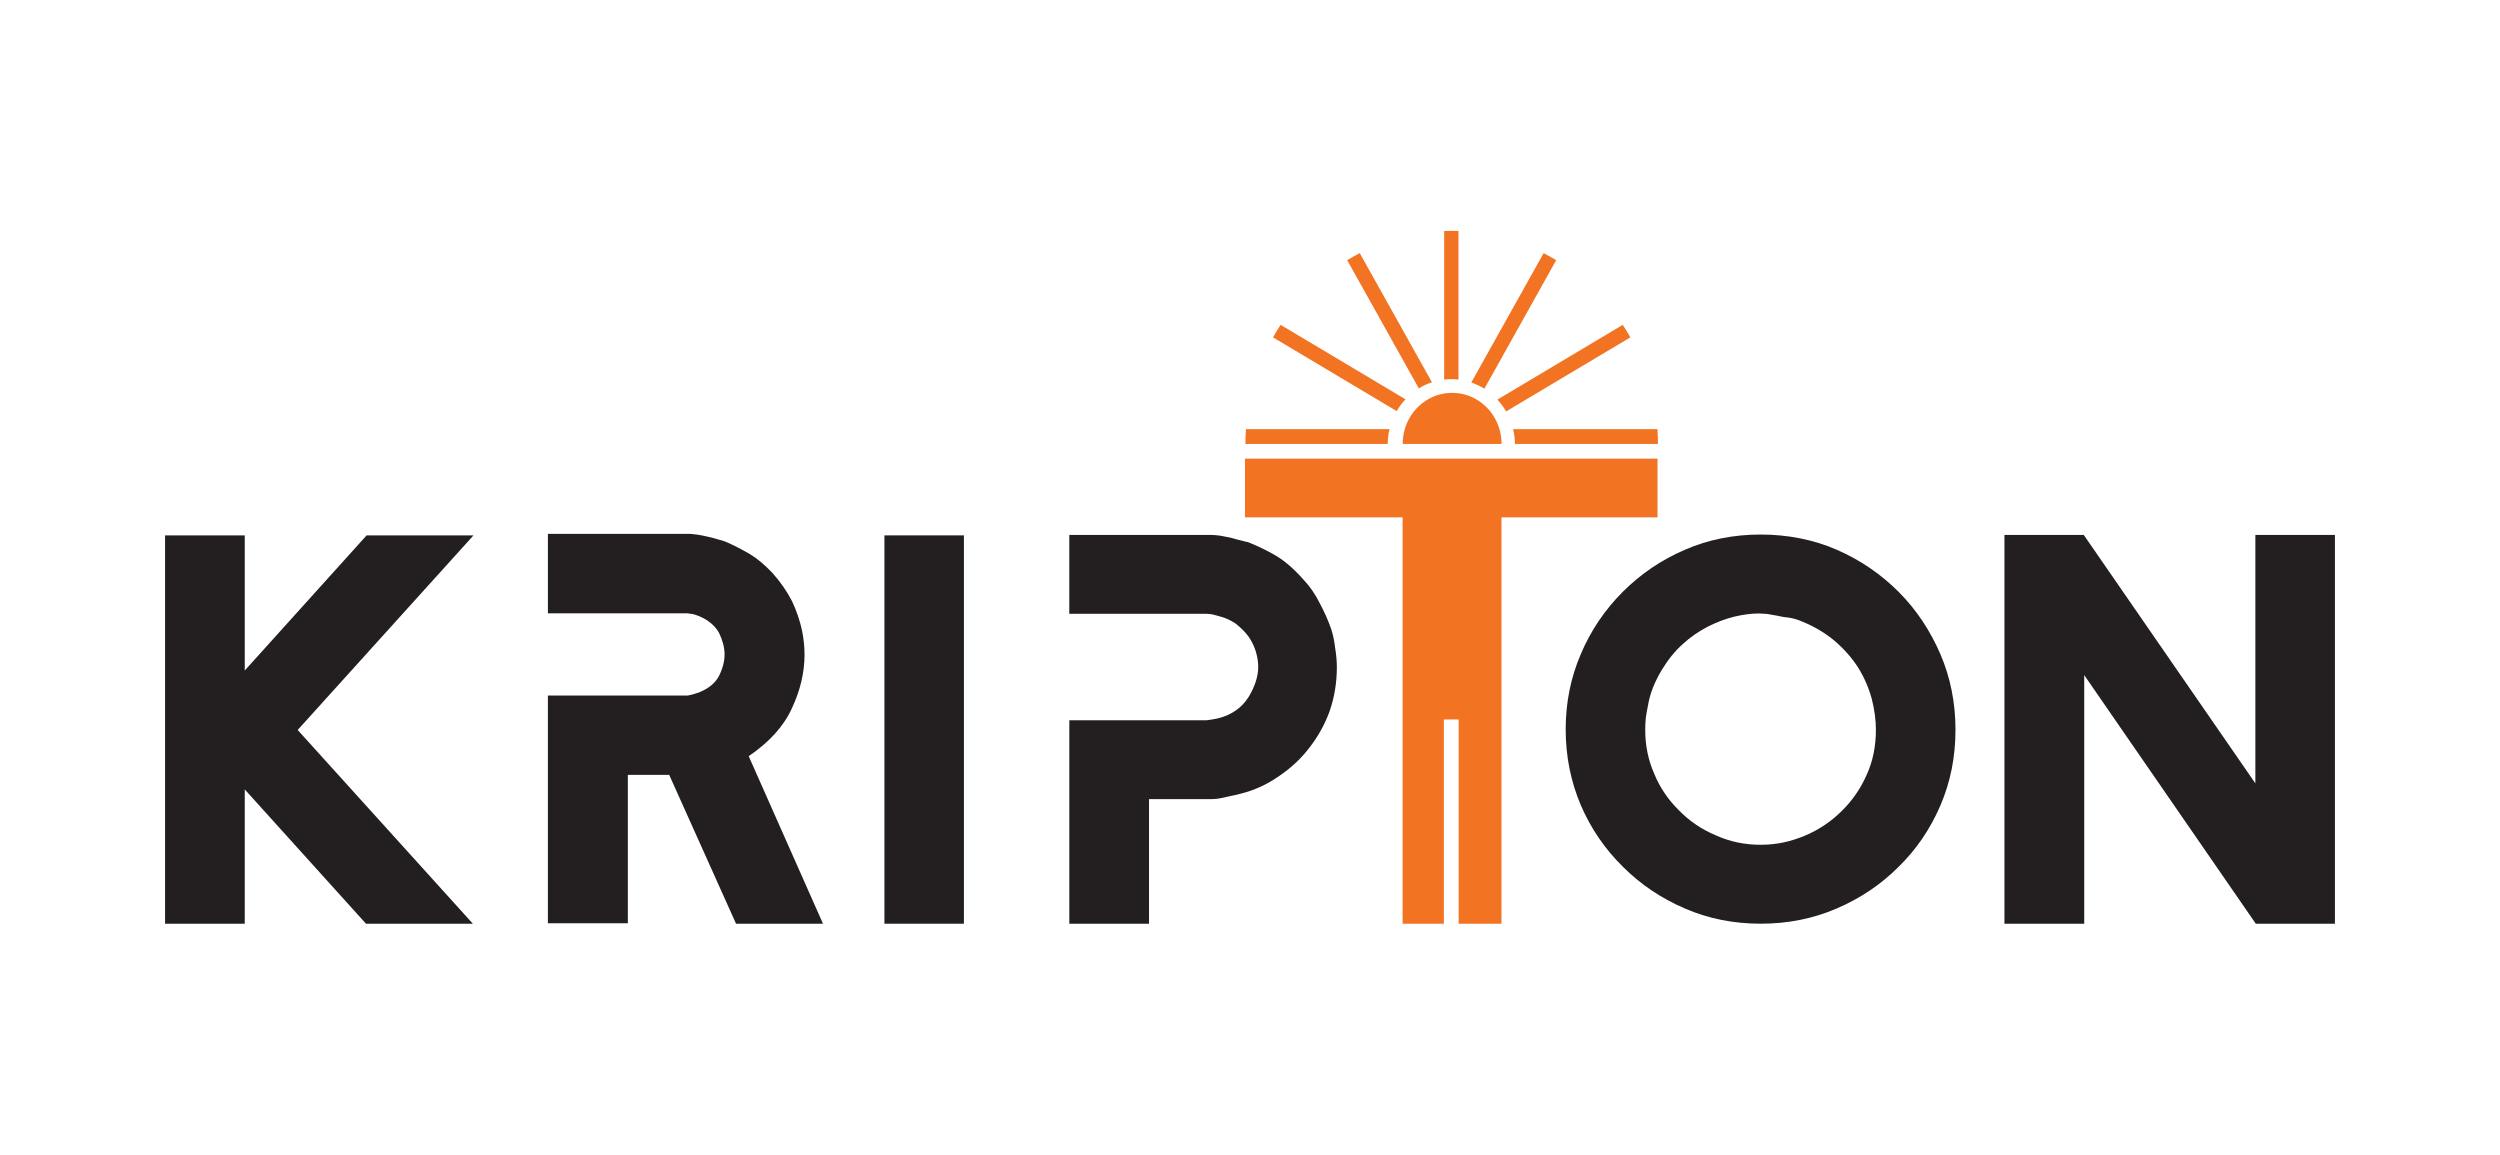
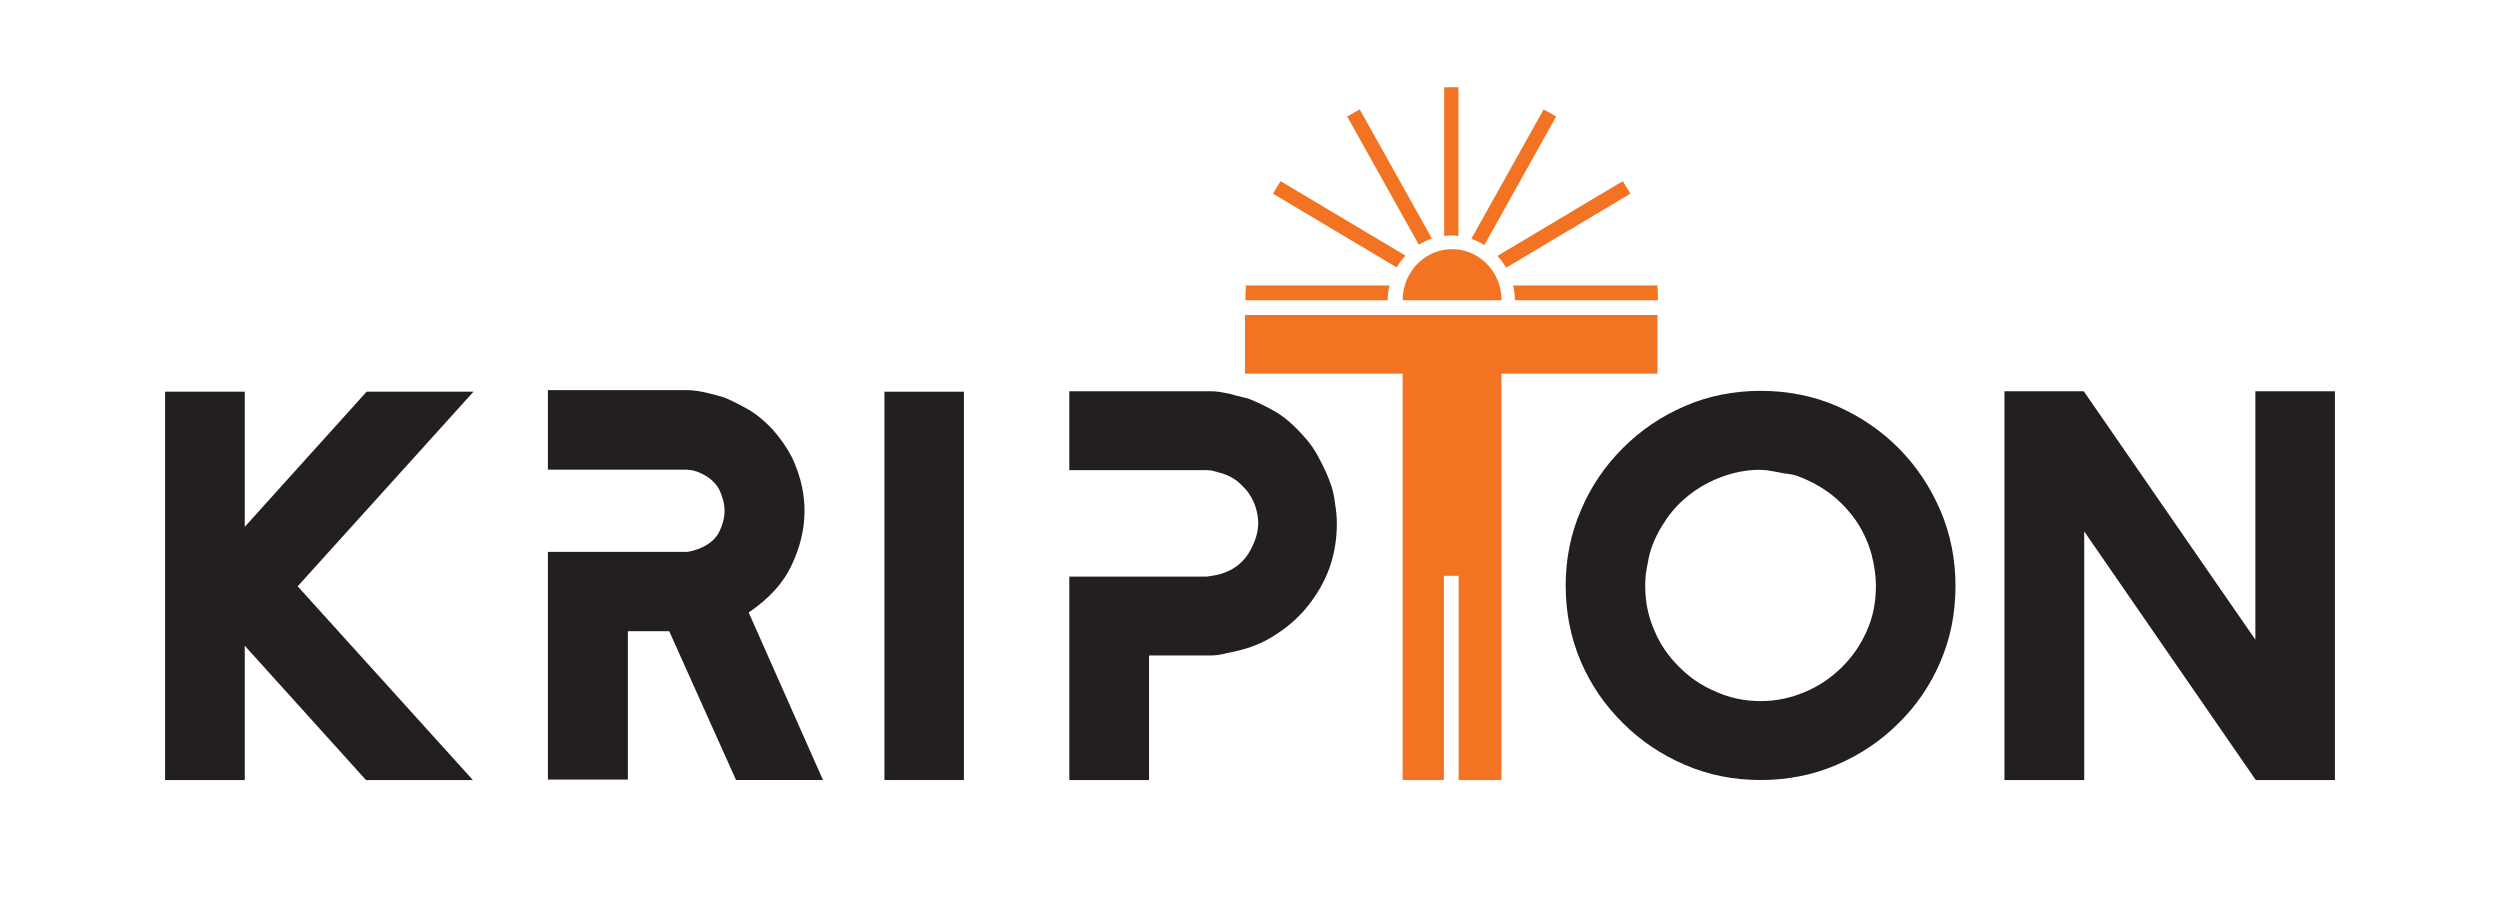
- <svg xmlns="http://www.w3.org/2000/svg" id="Layer_1" version="1.1" viewBox="0 0 2436 1125">
+ <svg xmlns="http://www.w3.org/2000/svg" id="Layer_1" version="1.1" viewBox="0 140 2436 900">
  <defs>
    <style>
      .st0, .st1 {
        fill: #231f20;
      }

      .st0, .st2 {
        fill-rule: evenodd;
      }

      .st2 {
        fill: #f27321;
      }
    </style>
  </defs>
  <polygon class="st0" points="461.38 521.67 290.05 711.29 460.77 900.07 356.62 900.07 238.49 769.21 238.49 900.07 160.84 900.07 160.84 521.67 238.49 521.67 238.49 653.34 357.23 521.67 461.38 521.67" />
  <rect class="st1" x="861.78" y="521.67" width="77.45" height="378.4" />
  <path class="st0" d="M1827.88,711.08c0-9.47-1.37-19.6-4.11-30.43-3.01-10.83-7.47-20.98-13.36-30.43-6.31-9.74-14.2-18.58-23.66-26.53-9.87-8.09-21.53-14.67-34.96-19.75-3.29-1.09-6.51-1.84-9.66-2.27-1.92-.12-3.74-.37-5.46-.7-1.71-.35-3.19-.65-4.42-.93-1.1-.14-4.66-.77-10.69-1.86-5.48-.27-7.89-.41-7.2-.41-7.69,0-15.83,1.02-24.47,3.1-8.38,2.04-16.95,5.28-25.7,9.66-9.21,4.8-17.36,10.48-24.48,17.05-7.41,6.6-14.13,14.82-20.15,24.7-7.41,12.2-12.01,23.99-13.8,35.36-.68,3.15-1.36,6.98-2.05,11.53-.4,3.68-.61,7.66-.61,11.92,0,15.37,2.95,29.68,8.83,42.98,5.36,13.15,13.38,25.01,24.07,35.57,10.15,10.42,22.07,18.5,35.79,24.27,13.7,6.18,28.23,9.24,43.61,9.24s29.06-2.93,43.18-8.83c13.43-5.61,25.36-13.59,35.78-23.86,10.41-10.15,18.58-21.94,24.47-35.38,6.04-13.14,9.05-27.82,9.05-44h0ZM1905.42,711.08c0,26.59-4.94,51.27-14.82,74.03-9.85,22.89-23.44,42.77-40.71,59.62-17.13,17.15-37.22,30.65-60.24,40.52-22.91,9.88-47.59,14.81-74.04,14.81s-51.08-4.93-73.82-14.81c-23.04-9.87-43.19-23.44-60.47-40.71-17.53-17.29-31.17-37.22-40.93-59.85-9.85-23.16-14.79-47.83-14.79-74.03s4.94-50.52,14.79-73.42c9.61-22.74,23.25-42.97,40.93-60.66,17.41-17.41,37.57-31.05,60.47-40.92,22.74-9.87,47.37-14.81,73.82-14.81s51.75,5.01,74.65,15.02c22.9,10.14,42.91,23.85,60.05,41.13,17,17.13,30.5,37.36,40.52,60.66,9.72,22.76,14.59,47.23,14.6,73.42Z" />
  <polygon class="st0" points="2275.16 900.07 2198.05 900.07 2030.86 657.82 2030.86 900.07 1953.12 900.07 1953.12 521.27 2030.44 521.27 2197.63 763.32 2197.63 521.27 2275.16 521.27 2275.16 900.07" />
  <path class="st0" d="M729.55,736.81c20.26-13.77,34.48-29.59,42.23-47.03,8.08-17.2,12.15-34.66,12.15-51.86,0-7.65-.81-15.61-2.46-23.67-2.05-9.54-5.31-19.11-9.69-28.41-4.9-9.57-11.34-18.84-19.14-27.59-7.65-8.06-15.12-14.29-22.24-18.52-8.33-4.78-16.06-8.71-23.03-11.74-1.93-.83-4.28-1.56-7.22-2.27-2.57-.81-5.95-1.7-10.06-2.66-4.78-1.1-8.26-1.8-10.31-2.06-4.43-.57-7.07-.83-8.04-.83h-137.86v77.49h136.02c.52,0,2.18.21,4.85.62,3,.81,5.12,1.49,6.35,2.04,9.09,3.8,15.68,9.36,19.62,16.53,3.51,7.33,5.31,14.34,5.31,20.85s-1.79,13.59-5.31,20.66c-3.53,7.03-10.13,12.52-19.61,16.33h0s-.01.01-.01.01h0s0,0,0,0c-.53.09-2.01.58-6.33,2.01-4.04.95-4.76,1.02-4.88,1.02h-136.02v221.92h77.9v-144.62h40.3l65.06,144.9.06.13h84.73l-72.39-163.26Z" />
  <path class="st0" d="M1300.98,631.57c-.67-6.3-1.9-12.33-3.68-18.08-2.89-8.36-6.57-16.78-11.1-25.27-4.52-9.18-10.08-17.19-16.64-24.04-8.78-9.87-17.46-17.39-26.09-22.6-8.92-5.2-18.09-9.65-27.54-13.36-.82-.13-1.77-.33-2.88-.59-1.1-.3-2.4-.62-3.91-1.05-1.63-.4-3.32-.8-5.03-1.22-1.72-.42-3.38-.9-5.02-1.44-2.48-.54-6.04-1.23-10.7-2.05-3.28-.43-6.16-.62-8.62-.62h-137.85v76.83h134.14c-.54,0,.97.14,4.53.41,4.12,1.1,6.44,1.72,6.98,1.86,5.9,1.37,11.53,3.9,16.86,7.58,5.21,4.25,9.24,8.36,12.12,12.33,3.29,4.81,5.68,9.72,7.2,14.81,1.5,5.19,2.26,10.13,2.26,14.78,0,9.17-3.15,18.97-9.45,29.39-6.45,10.26-16.11,17.11-28.98,20.52-.81.16-1.74.35-2.76.62-1.02.28-2.15.48-3.38.61-3.85.57-5.61.83-5.36.83h-134.14v198.25h77.66v-121.41h61.21c3.98,0,8.89-.75,14.79-2.26,2.88-.56,5.43-1.1,7.7-1.65,2.26-.56,4.21-1.04,5.85-1.44,13.02-3.29,25.08-8.76,36.18-16.43,11.76-7.82,21.69-16.93,29.77-27.33,8.77-11.1,15.55-23.15,20.35-36.16,4.78-13.68,7.18-28.14,7.18-43.33,0-5.77-.54-11.92-1.65-18.49Z" />
  <path class="st2" d="M1353.94,418.14c-1.13,4.63-1.71,9.44-1.79,14.41h-138.61c0-4.85.16-9.64.5-14.41h139.9ZM1369.5,389.07c-3.24,3.49-6.11,7.34-8.54,11.5l-120.53-71.84c2.33-4.16,4.82-8.25,7.39-12.2l121.68,72.55h0ZM1395.29,372.49l-70.34-125.83c-4.16,2.14-8.25,4.44-12.26,6.86l69.81,124.89c3.98-2.44,8.27-4.46,12.79-5.92h0ZM1615.49,432.55h-139.34c-.05-4.97-.65-9.78-1.78-14.41h140.62c.32,4.77.49,9.56.49,14.41h0ZM1588.61,328.73l-121.07,72.18c-2.38-4.18-5.24-8.04-8.45-11.54l122.12-72.85c2.59,3.96,5.05,8.04,7.41,12.2h0ZM1516.35,253.52c-4.01-2.42-8.09-4.72-12.25-6.86l-70.46,126.04c4.49,1.52,8.76,3.58,12.73,6.07l69.98-125.24h0ZM1421.13,225.05v144.82c-2.29-.27-4.63-.42-6.98-.42s-4.68.14-6.96.42v-144.77c2.42-.14,4.86-.17,7.33-.17,2.2,0,4.41.03,6.61.12h0ZM1463.11,432.55c-.01-.59,0-1.13-.03-1.69-.02-.58-.05-1.14-.1-1.67-.03-.57-.05-1.13-.12-1.67-.11-1.12-.25-2.2-.43-3.28-.11-.56-.18-1.08-.3-1.64-.08-.52-.22-1.03-.32-1.57-.01-.04-.01-.06-.01-.11-.13-.48-.26-1-.39-1.48-1.09-4.16-2.7-8.13-4.76-11.79-.18-.31-.36-.62-.54-.93-.37-.67-.8-1.35-1.23-2-.43-.66-.88-1.31-1.35-1.94-.32-.49-.69-.96-1.05-1.41-.25-.32-.49-.64-.77-.95-.23-.27-.44-.53-.64-.8-.29-.32-.57-.65-.86-.96-.82-.92-1.67-1.8-2.57-2.66-2.24-2.11-4.67-4.05-7.27-5.71-.01,0-.03,0-.04-.04-.39-.25-.78-.48-1.19-.73-.47-.28-.96-.58-1.44-.84-.48-.27-.95-.53-1.45-.76-.99-.52-1.99-.99-3.02-1.41-.49-.23-1.01-.42-1.49-.61-.18-.07-.35-.12-.52-.18-.47-.2-.95-.37-1.43-.51-.87-.3-1.77-.56-2.64-.8-1.78-.49-3.6-.87-5.42-1.12-2.22-.32-4.47-.51-6.78-.51-2.55,0-5.07.21-7.52.6-1.57.27-3.14.61-4.67,1.02-4.75,1.27-9.19,3.25-13.24,5.88-2.61,1.66-5.05,3.6-7.28,5.71-3.54,3.39-6.6,7.32-9,11.66-1.8,3.18-3.24,6.55-4.3,10.13-1.4,4.64-2.16,9.62-2.16,14.77h96.34ZM1213.14,504.07h153.57v396h40.2v-199.01h14.4v199.01h41.73v-396h152.04v-57.16h-401.95v57.16Z" />
</svg>
